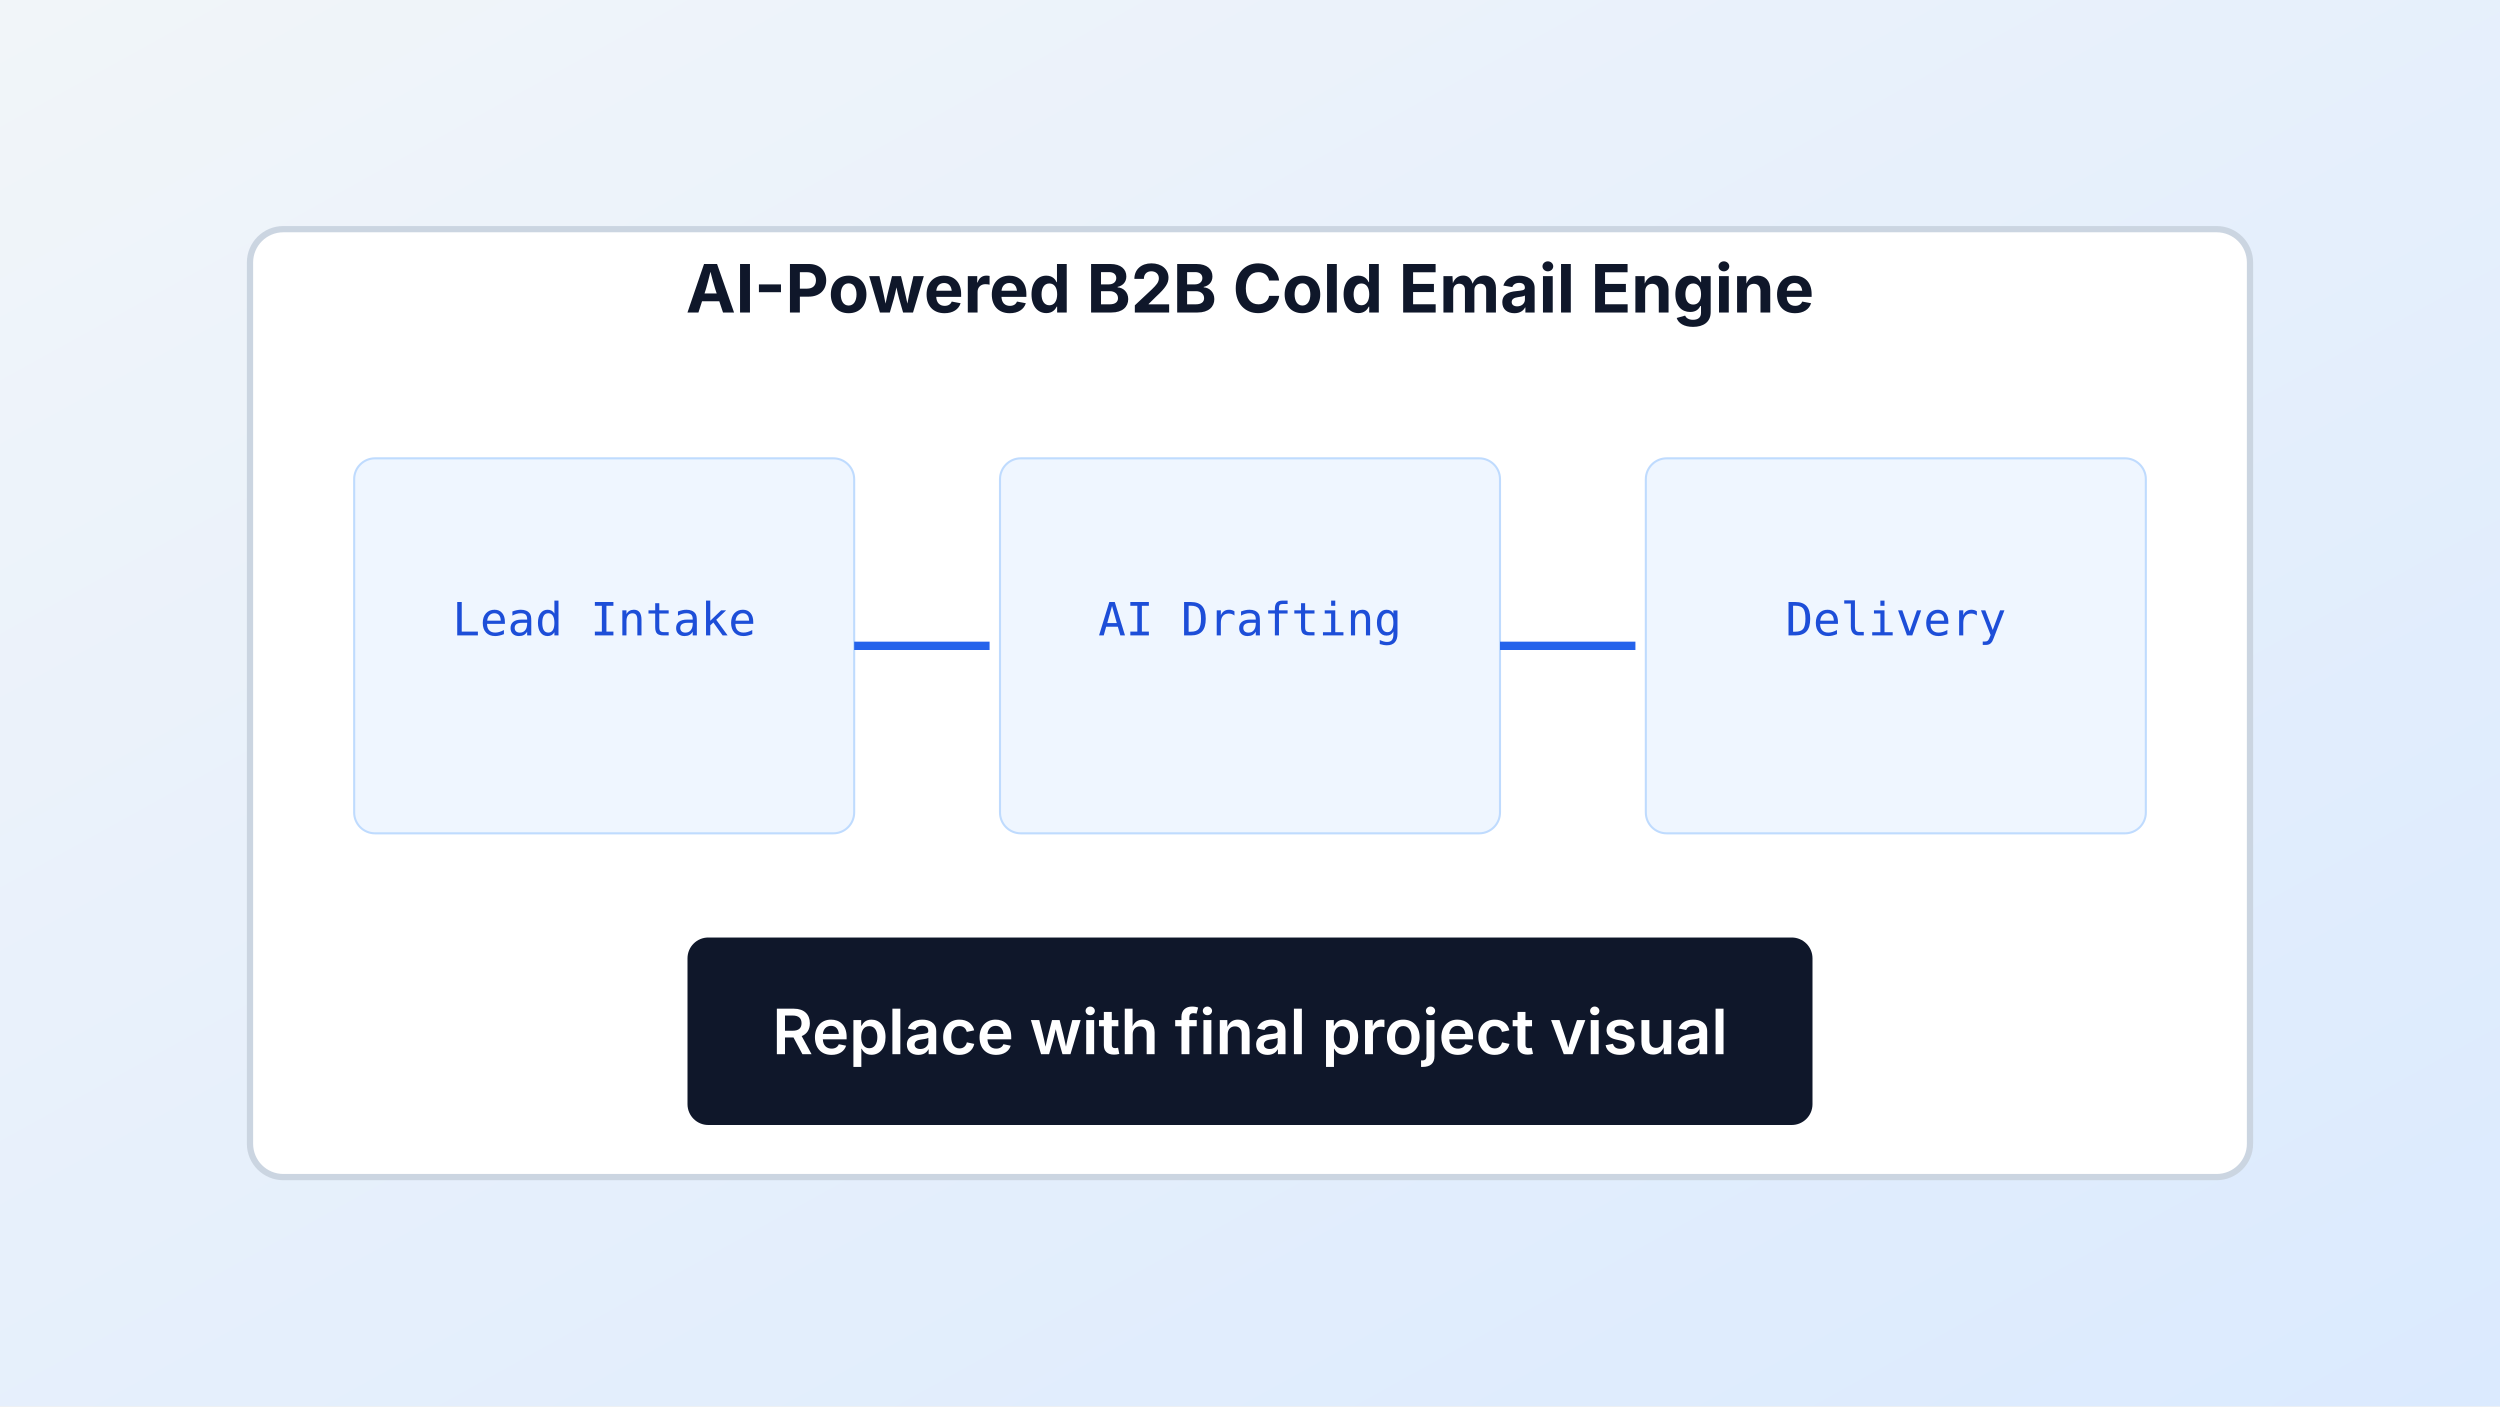
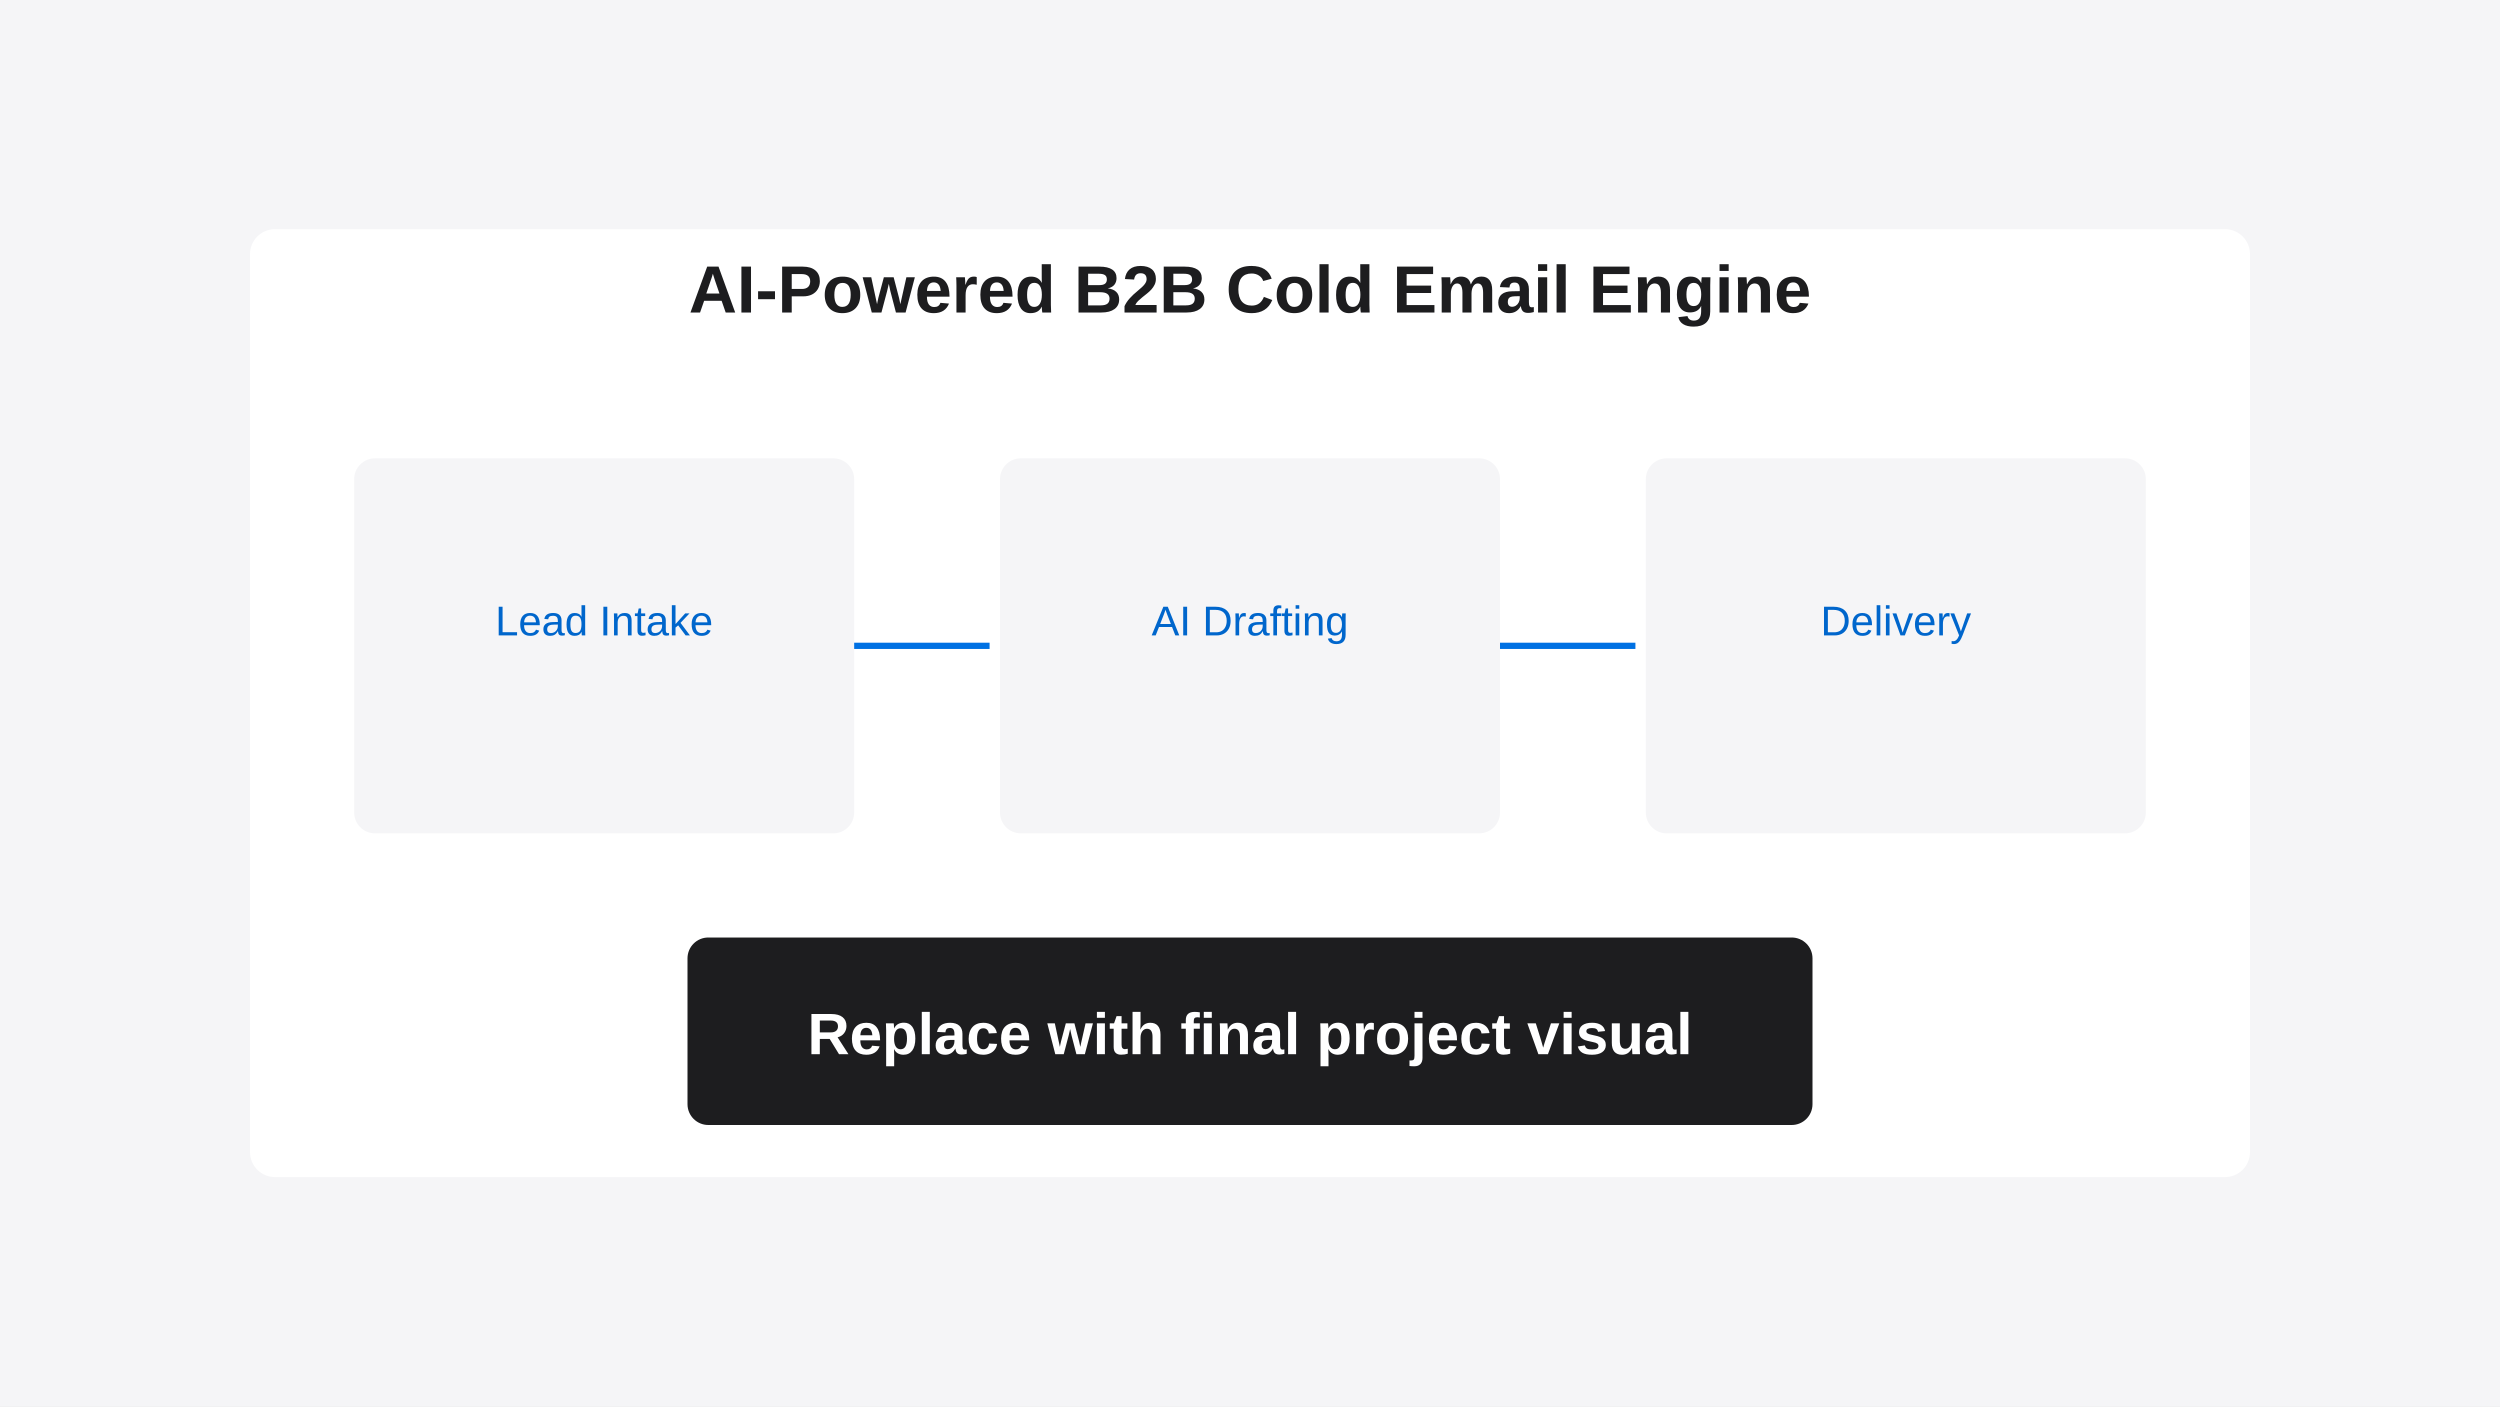
<svg xmlns="http://www.w3.org/2000/svg" viewBox="0 0 1200 675" role="img" aria-labelledby="title desc">
-   <defs>
-     <linearGradient id="bg" x1="0" y1="0" x2="1" y2="1">
-       <stop offset="0%" stop-color="#f1f5f9" />
-       <stop offset="100%" stop-color="#dbeafe" />
-     </linearGradient>
-   </defs>
-   <rect width="1200" height="675" fill="url(#bg)" />
-   <rect x="120" y="110" width="960" height="455" rx="16" fill="#ffffff" stroke="#cbd5e1" stroke-width="3" />
-   <text x="600" y="150" text-anchor="middle" font-family="Inter, Arial, sans-serif" font-size="32" fill="#0f172a" font-weight="700">AI-Powered B2B Cold Email Engine</text>
-   <rect x="170" y="220" width="240" height="180" rx="10" fill="#eff6ff" stroke="#bfdbfe" />
-   <rect x="480" y="220" width="240" height="180" rx="10" fill="#eff6ff" stroke="#bfdbfe" />
-   <rect x="790" y="220" width="240" height="180" rx="10" fill="#eff6ff" stroke="#bfdbfe" />
-   <text x="290" y="305" text-anchor="middle" font-family="Roboto Mono, monospace" font-size="22" fill="#1d4ed8">Lead Intake</text>
-   <text x="600" y="305" text-anchor="middle" font-family="Roboto Mono, monospace" font-size="22" fill="#1d4ed8">AI Drafting</text>
-   <text x="910" y="305" text-anchor="middle" font-family="Roboto Mono, monospace" font-size="22" fill="#1d4ed8">Delivery</text>
-   <rect x="330" y="450" width="540" height="90" rx="10" fill="#0f172a" />
-   <text x="600" y="506" text-anchor="middle" font-family="Inter, Arial, sans-serif" font-size="30" fill="#ffffff" font-weight="600">Replace with final project visual</text>
-   <path d="M410 310h65" stroke="#2563eb" stroke-width="4" />
-   <path d="M720 310h65" stroke="#2563eb" stroke-width="4" />
+   <rect width="1200" height="675" fill="#f5f5f7" />
+   <rect x="120" y="110" width="960" height="455" rx="12" fill="#ffffff" />
+   <text x="600" y="150" text-anchor="middle" font-family="Helvetica Neue, Arial, sans-serif" font-size="32" fill="#1d1d1f" font-weight="600">AI-Powered B2B Cold Email Engine</text>
+   <rect x="170" y="220" width="240" height="180" rx="10" fill="#f5f5f7" />
+   <rect x="480" y="220" width="240" height="180" rx="10" fill="#f5f5f7" />
+   <rect x="790" y="220" width="240" height="180" rx="10" fill="#f5f5f7" />
+   <text x="290" y="305" text-anchor="middle" font-family="Helvetica Neue, Arial, sans-serif" font-size="20" fill="#0066cc">Lead Intake</text>
+   <text x="600" y="305" text-anchor="middle" font-family="Helvetica Neue, Arial, sans-serif" font-size="20" fill="#0066cc">AI Drafting</text>
+   <text x="910" y="305" text-anchor="middle" font-family="Helvetica Neue, Arial, sans-serif" font-size="20" fill="#0066cc">Delivery</text>
+   <rect x="330" y="450" width="540" height="90" rx="10" fill="#1d1d1f" />
+   <text x="600" y="506" text-anchor="middle" font-family="Helvetica Neue, Arial, sans-serif" font-size="28" fill="#ffffff" font-weight="600">Replace with final project visual</text>
+   <path d="M410 310h65" stroke="#0071e3" stroke-width="3" />
+   <path d="M720 310h65" stroke="#0071e3" stroke-width="3" />
</svg>
